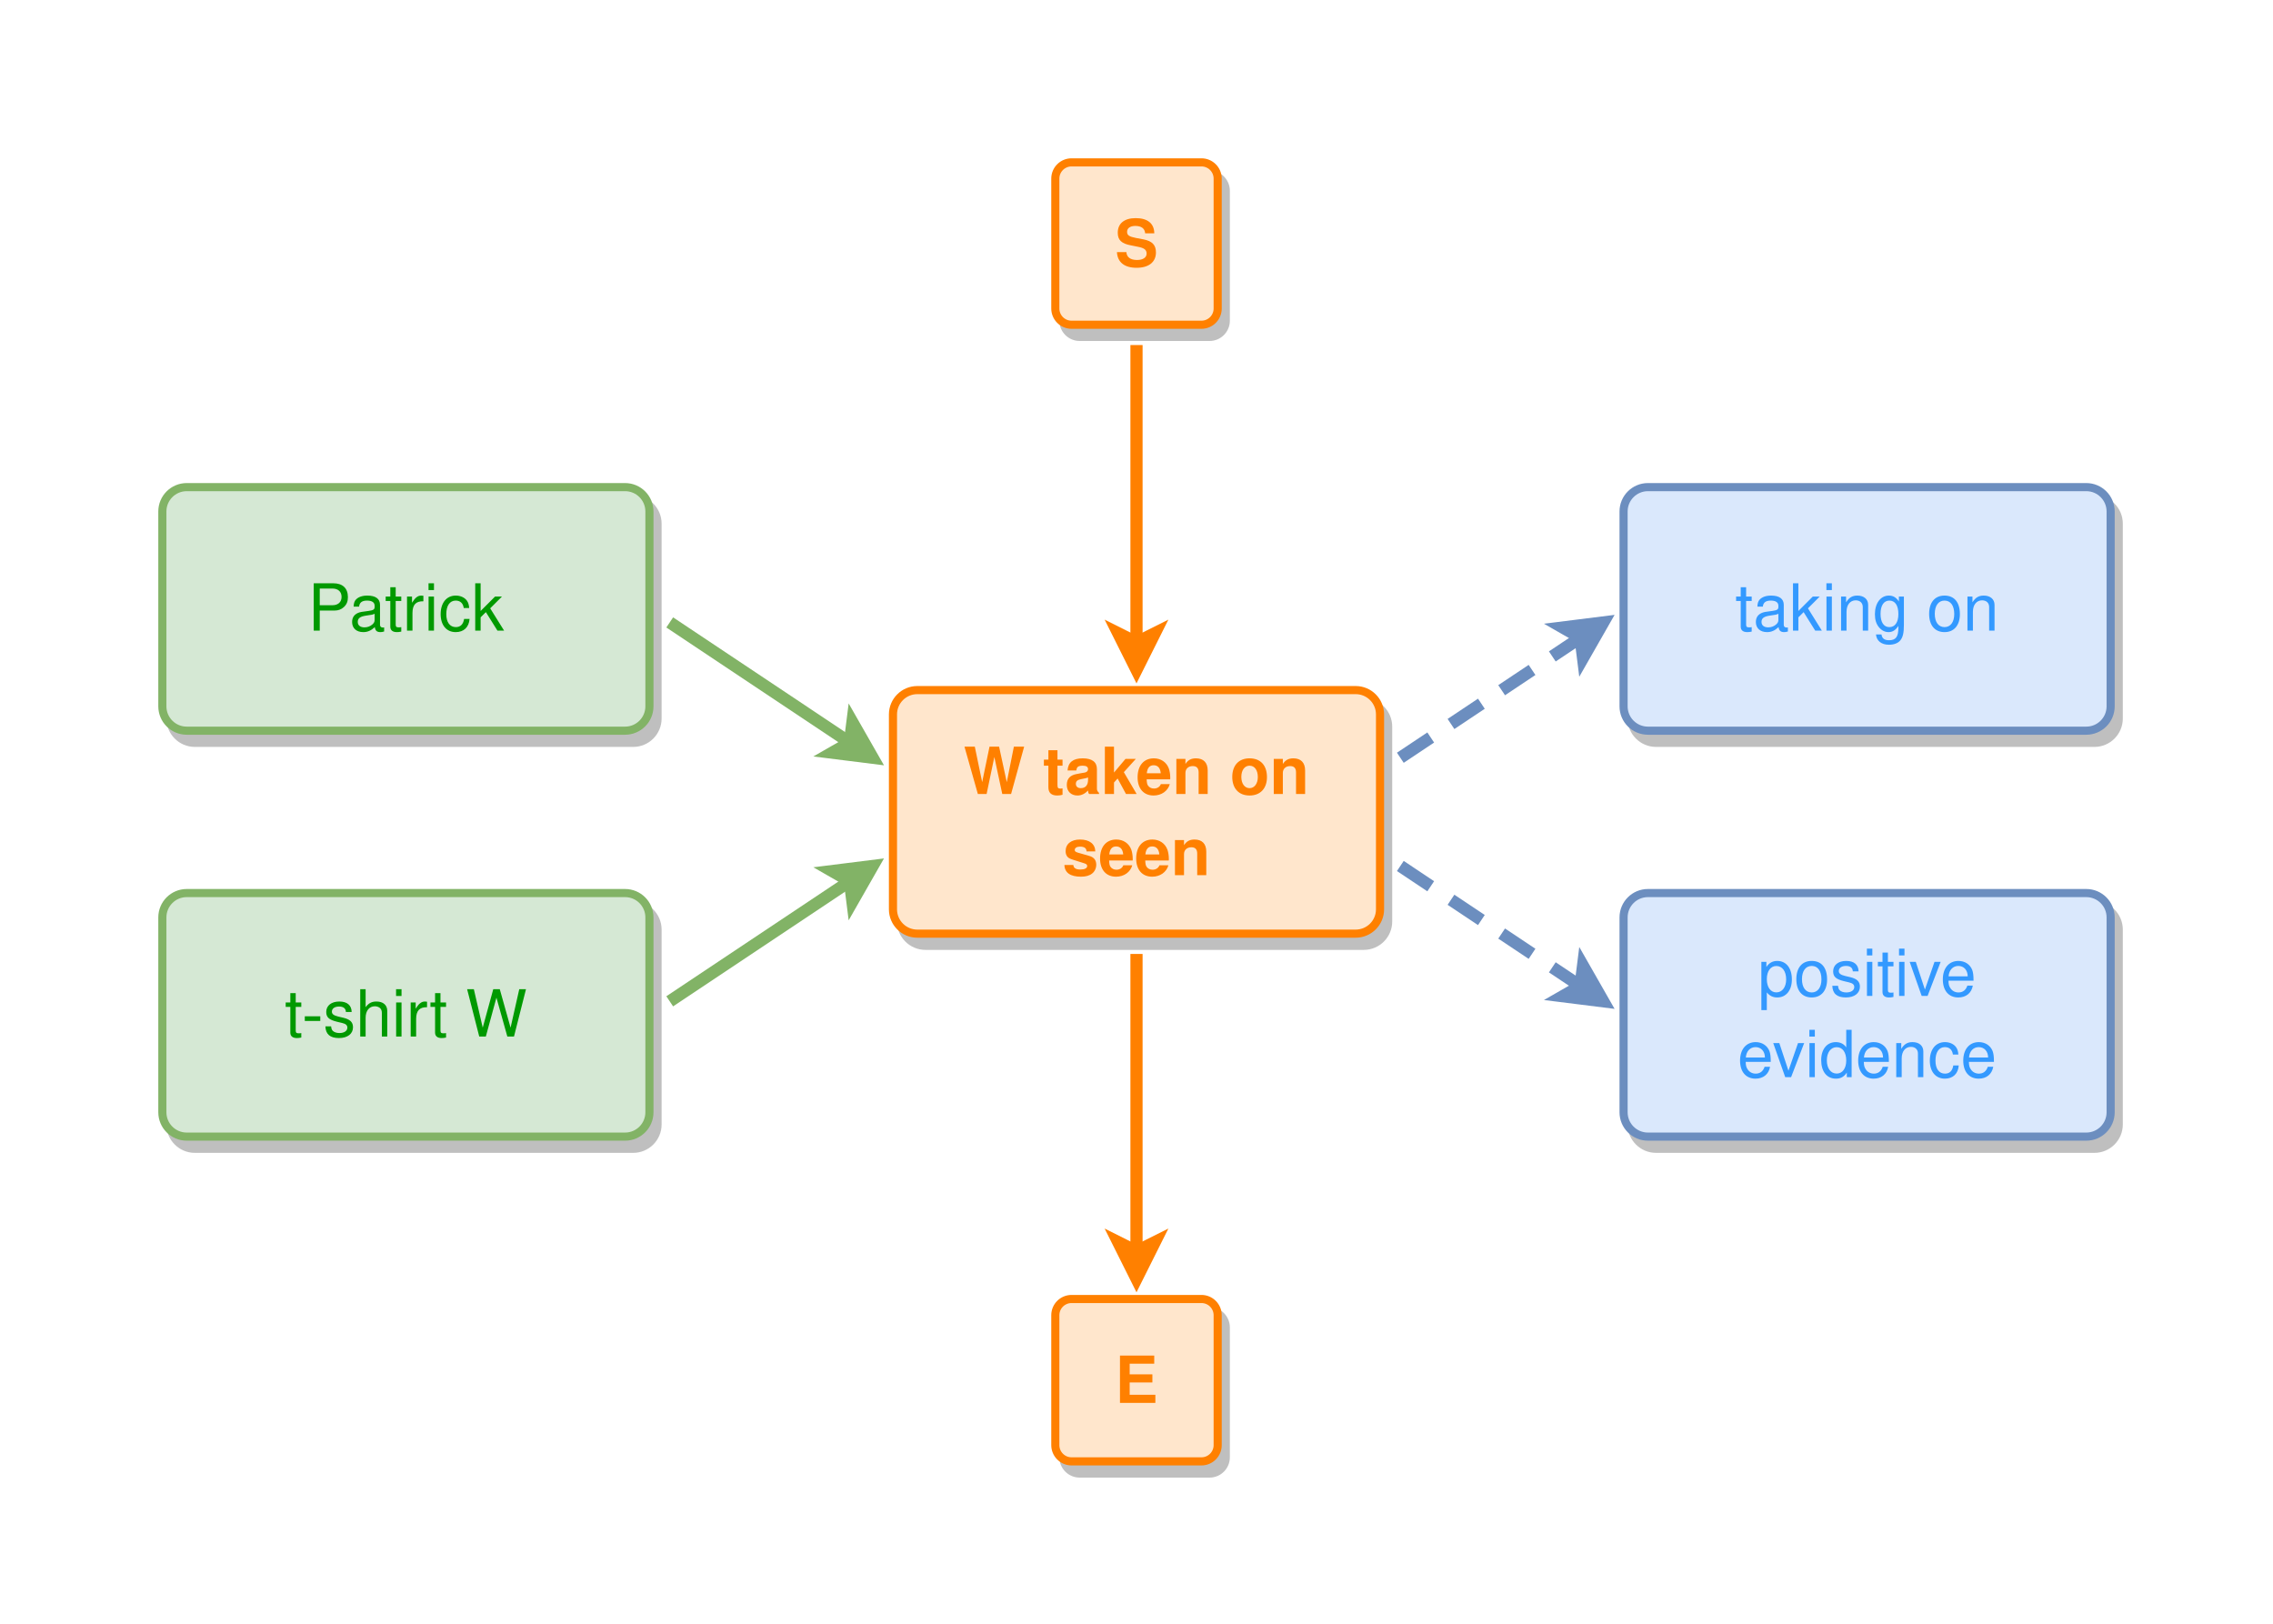
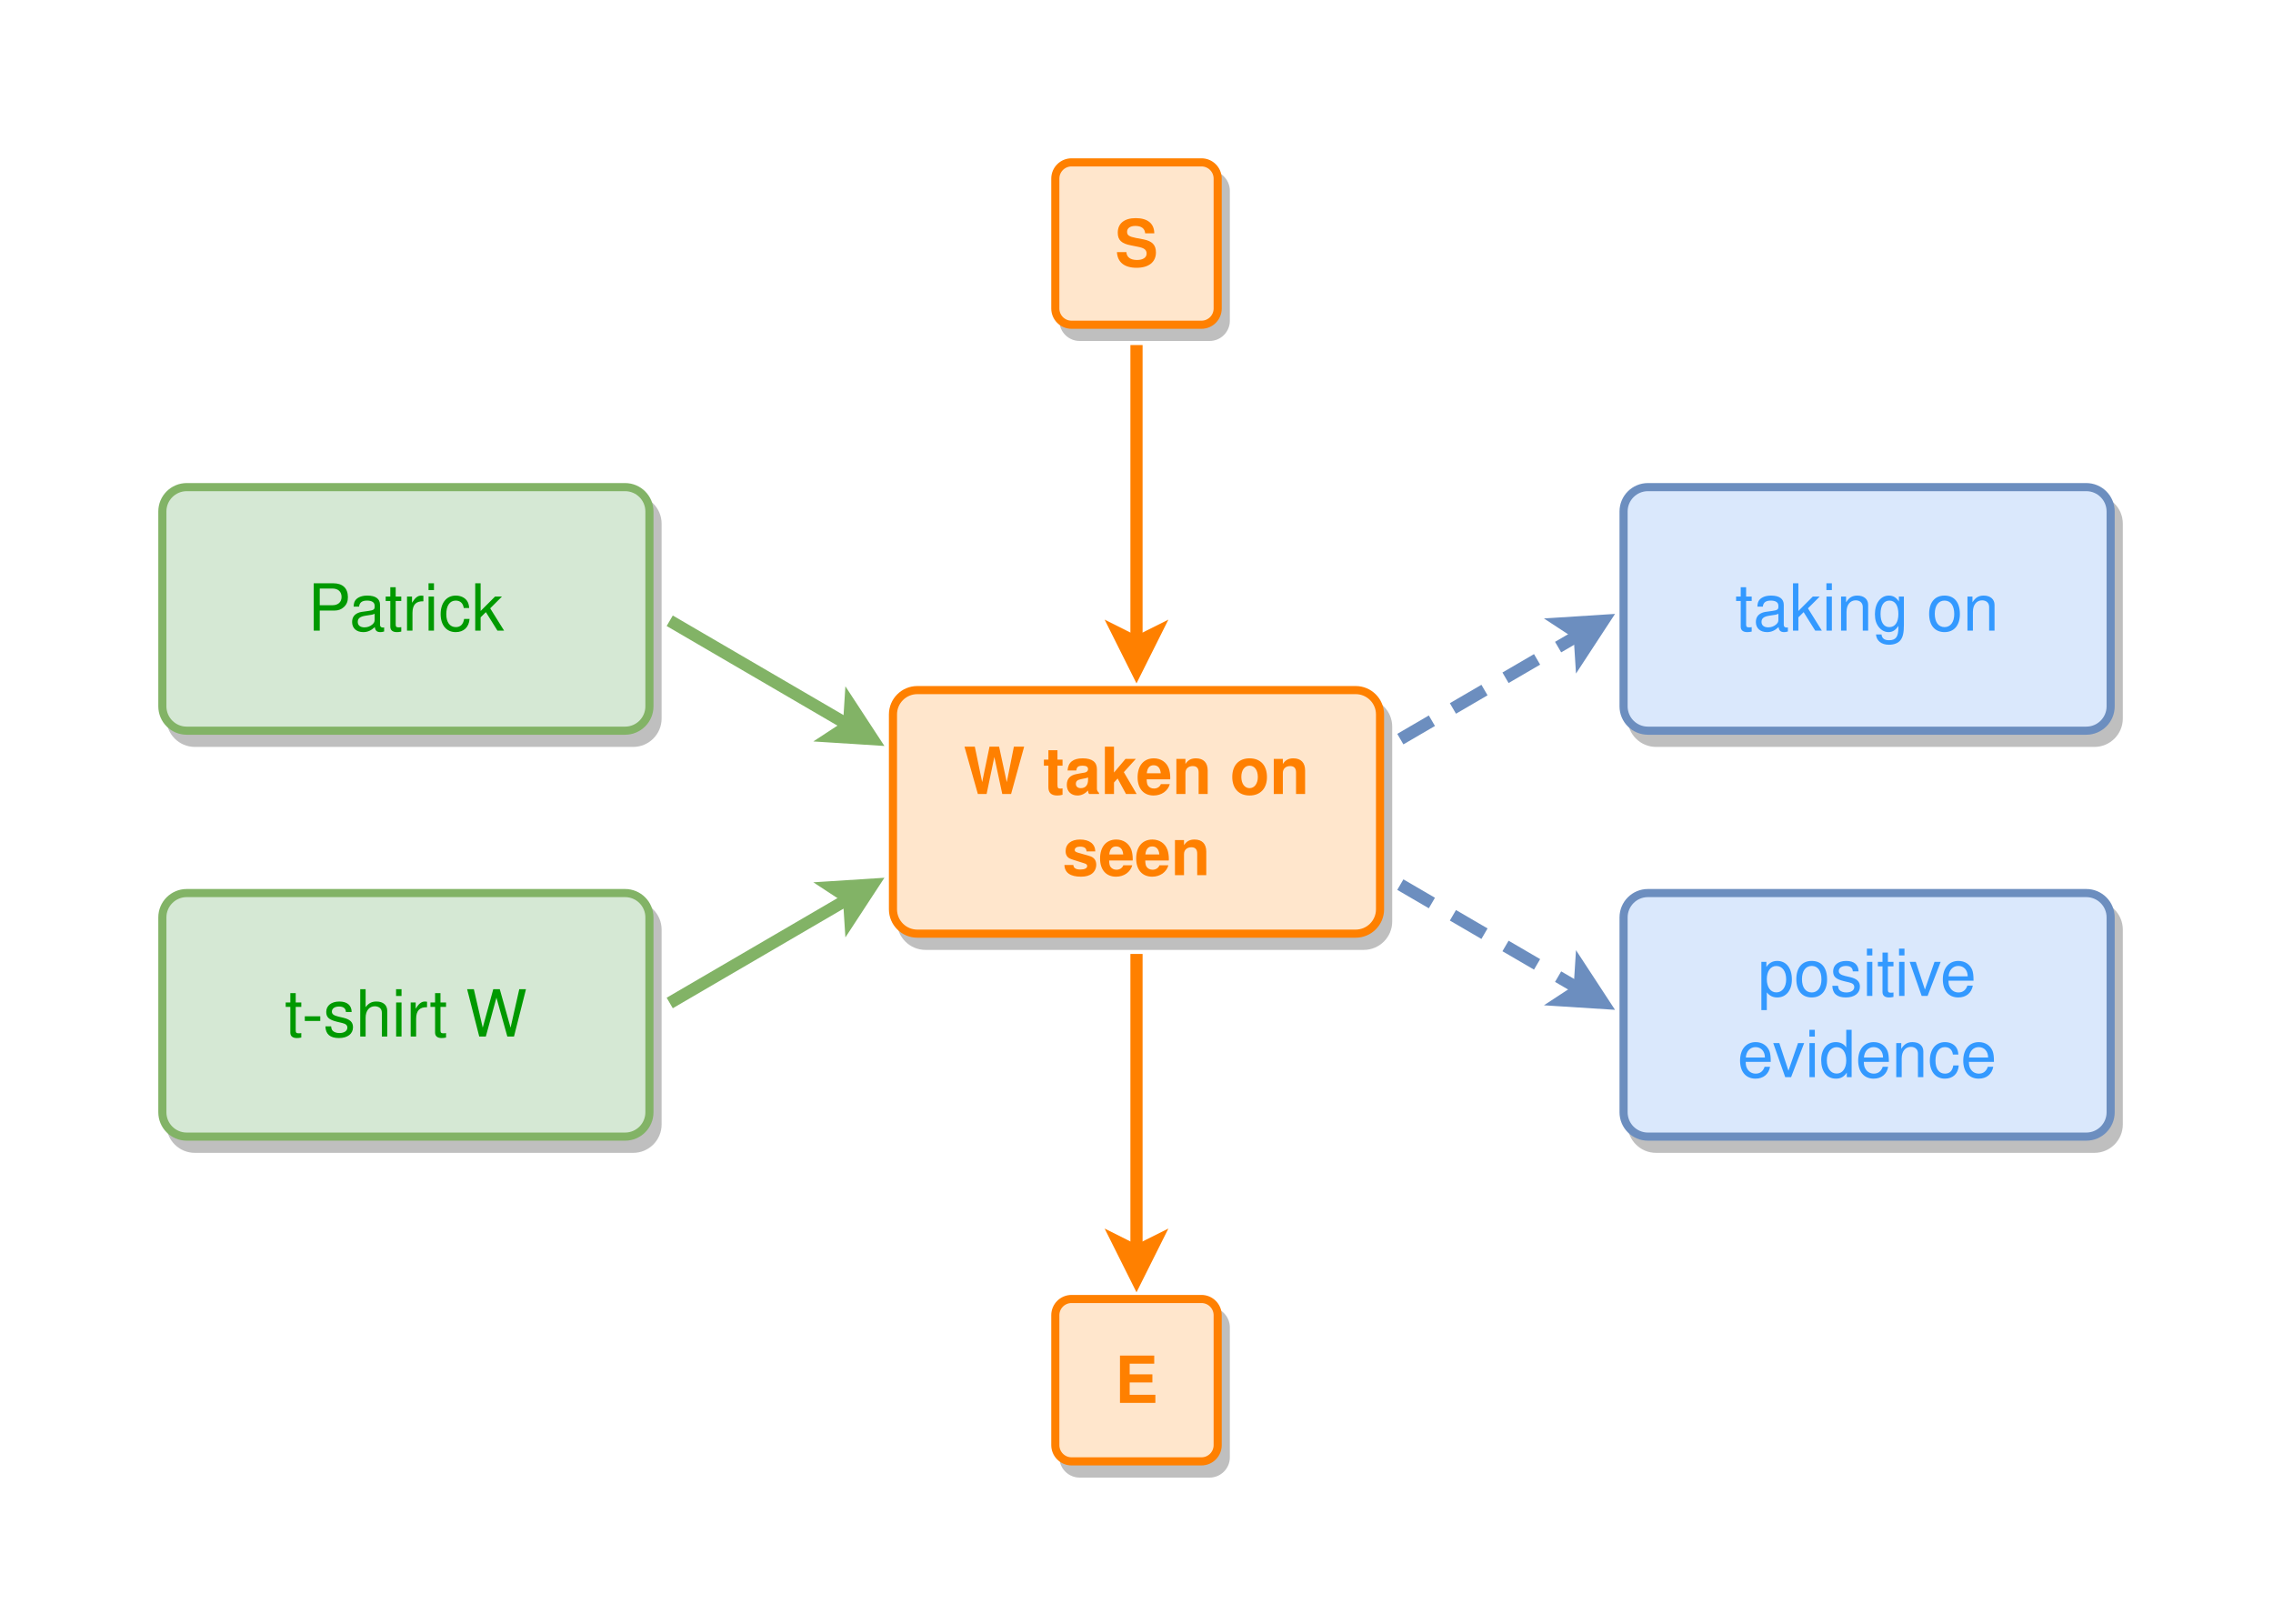
<svg xmlns="http://www.w3.org/2000/svg" width="560" height="400" viewBox="0 0 560 400">
  <defs>
  </defs>
  <g id="container-shells">
  </g>
  <g id="node-shadows">
    <rect x="220" y="170" width="120" height="60" rx="6" ry="6" fill="#000000" stroke="#000000" stroke-width="2" opacity="0.25" transform="translate(2,3)" />
    <rect x="40" y="120" width="120" height="60" rx="6" ry="6" fill="#000000" stroke="#000000" stroke-width="2" opacity="0.25" transform="translate(2,3)" />
    <rect x="40" y="220" width="120" height="60" rx="6" ry="6" fill="#000000" stroke="#000000" stroke-width="2" opacity="0.25" transform="translate(2,3)" />
    <rect x="400" y="120" width="120" height="60" rx="6" ry="6" fill="#000000" stroke="#000000" stroke-width="2" opacity="0.25" transform="translate(2,3)" />
    <rect x="400" y="220" width="120" height="60" rx="6" ry="6" fill="#000000" stroke="#000000" stroke-width="2" opacity="0.25" transform="translate(2,3)" />
    <rect x="260" y="40" width="40" height="40" rx="4" ry="4" fill="#000000" stroke="#000000" stroke-width="2" opacity="0.25" transform="translate(2,3)" />
    <rect x="260" y="320" width="40" height="40" rx="4" ry="4" fill="#000000" stroke="#000000" stroke-width="2" opacity="0.25" transform="translate(2,3)" />
  </g>
  <g id="edges">
    <g class="edge" data-edge-idx="0" data-edge-base="partof" data-edge-from="2" data-edge-to="1">
-       <line x1="165.00" y1="153.33" x2="209.38" y2="182.92" stroke="#82b366" stroke-width="3" />
-       <path d="M 215.00 186.67 L 205.02 185.42 L 209.38 182.92 L 210.01 177.93 Z" fill="#82b366" stroke="#82b366" stroke-width="3" stroke-miterlimit="10" />
+       <line x1="165.00" y1="152.92" x2="209.17" y2="178.68" stroke="#82b366" stroke-width="3" />
+       <path d="M 215.00 182.08 L 204.96 181.44 L 209.17 178.68 L 209.49 173.66 Z" fill="#82b366" stroke="#82b366" stroke-width="3" stroke-miterlimit="10" />
    </g>
    <g class="edge" data-edge-idx="1" data-edge-base="partof" data-edge-from="3" data-edge-to="1">
-       <line x1="165.00" y1="246.67" x2="209.38" y2="217.08" stroke="#82b366" stroke-width="3" />
-       <path d="M 215.00 213.33 L 210.01 222.07 L 209.38 217.08 L 205.02 214.58 Z" fill="#82b366" stroke="#82b366" stroke-width="3" stroke-miterlimit="10" />
+       <line x1="165.00" y1="247.08" x2="209.17" y2="221.32" stroke="#82b366" stroke-width="3" />
+       <path d="M 215.00 217.92 L 209.49 226.34 L 209.17 221.32 L 204.96 218.56 Z" fill="#82b366" stroke="#82b366" stroke-width="3" stroke-miterlimit="10" />
    </g>
    <g class="edge" data-edge-idx="2" data-edge-base="expresses" data-edge-from="1" data-edge-to="4">
-       <line x1="345.00" y1="186.67" x2="389.38" y2="157.08" stroke="#6c8ebf" stroke-width="3" stroke-dasharray="9 6" />
-       <path d="M 395.00 153.33 L 390.01 162.07 L 389.38 157.08 L 385.02 154.58 Z" fill="#6c8ebf" stroke="#6c8ebf" stroke-width="3" stroke-miterlimit="10" />
+       <line x1="345.00" y1="182.08" x2="389.17" y2="156.32" stroke="#6c8ebf" stroke-width="3" stroke-dasharray="9 6" />
+       <path d="M 395.00 152.92 L 389.49 161.34 L 389.17 156.32 L 384.96 153.56 Z" fill="#6c8ebf" stroke="#6c8ebf" stroke-width="3" stroke-miterlimit="10" />
    </g>
    <g class="edge" data-edge-idx="3" data-edge-base="expresses" data-edge-from="1" data-edge-to="5">
-       <line x1="345.00" y1="213.33" x2="389.38" y2="242.92" stroke="#6c8ebf" stroke-width="3" stroke-dasharray="9 6" />
-       <path d="M 395.00 246.67 L 385.02 245.42 L 389.38 242.92 L 390.01 237.93 Z" fill="#6c8ebf" stroke="#6c8ebf" stroke-width="3" stroke-miterlimit="10" />
+       <line x1="345.00" y1="217.92" x2="389.17" y2="243.68" stroke="#6c8ebf" stroke-width="3" stroke-dasharray="9 6" />
+       <path d="M 395.00 247.08 L 384.96 246.44 L 389.17 243.68 L 389.49 238.66 Z" fill="#6c8ebf" stroke="#6c8ebf" stroke-width="3" stroke-miterlimit="10" />
    </g>
    <g class="edge" data-edge-idx="4" data-edge-base="leadsto" data-edge-from="6" data-edge-to="1">
      <line x1="280.00" y1="85.00" x2="280.00" y2="158.25" stroke="#ff8000" stroke-width="3" />
      <path d="M 280.00 165.00 L 275.50 156.00 L 280.00 158.25 L 284.50 156.00 Z" fill="#ff8000" stroke="#ff8000" stroke-width="3" stroke-miterlimit="10" />
    </g>
    <g class="edge" data-edge-idx="5" data-edge-base="leadsto" data-edge-from="1" data-edge-to="7">
      <line x1="280.00" y1="235.00" x2="280.00" y2="308.25" stroke="#ff8000" stroke-width="3" />
      <path d="M 280.00 315.00 L 275.50 306.00 L 280.00 308.25 L 284.50 306.00 Z" fill="#ff8000" stroke="#ff8000" stroke-width="3" stroke-miterlimit="10" />
    </g>
  </g>
  <g id="nodes">
    <rect x="220" y="170" width="120" height="60" rx="6" ry="6" fill="#ffe6cc" stroke="#ff8000" stroke-width="2" />
    <text x="280" y="190" text-anchor="middle" dominant-baseline="middle" font-family="Helvetica,Inter,Segoe UI,Arial" font-size="16" font-weight="bold" fill="#ff8000">W taken on</text>
    <text x="280" y="210" text-anchor="middle" dominant-baseline="middle" font-family="Helvetica,Inter,Segoe UI,Arial" font-size="16" font-weight="bold" fill="#ff8000">seen</text>
    <rect x="40" y="120" width="120" height="60" rx="6" ry="6" fill="#d5e8d4" stroke="#82b366" stroke-width="2" />
    <text x="100" y="150" text-anchor="middle" dominant-baseline="middle" font-family="Helvetica,Inter,Segoe UI,Arial" font-size="16" font-weight="normal" fill="#009900">Patrick</text>
    <rect x="40" y="220" width="120" height="60" rx="6" ry="6" fill="#d5e8d4" stroke="#82b366" stroke-width="2" />
    <text x="100" y="250" text-anchor="middle" dominant-baseline="middle" font-family="Helvetica,Inter,Segoe UI,Arial" font-size="16" font-weight="normal" fill="#009900">t-shirt W</text>
    <rect x="400" y="120" width="120" height="60" rx="6" ry="6" fill="#dae8fc" stroke="#6c8ebf" stroke-width="2" />
    <text x="460" y="150" text-anchor="middle" dominant-baseline="middle" font-family="Helvetica,Inter,Segoe UI,Arial" font-size="16" font-weight="normal" fill="#3399ff">taking on</text>
    <rect x="400" y="220" width="120" height="60" rx="6" ry="6" fill="#dae8fc" stroke="#6c8ebf" stroke-width="2" />
    <text x="460" y="240" text-anchor="middle" dominant-baseline="middle" font-family="Helvetica,Inter,Segoe UI,Arial" font-size="16" font-weight="normal" fill="#3399ff">positive</text>
    <text x="460" y="260" text-anchor="middle" dominant-baseline="middle" font-family="Helvetica,Inter,Segoe UI,Arial" font-size="16" font-weight="normal" fill="#3399ff">evidence</text>
    <rect x="260" y="40" width="40" height="40" rx="4" ry="4" fill="#ffe6cc" stroke="#ff8000" stroke-width="2" />
    <text x="280" y="60" text-anchor="middle" dominant-baseline="middle" font-family="Helvetica,Inter,Segoe UI,Arial" font-size="16" font-weight="bold" fill="#ff8000">S</text>
    <rect x="260" y="320" width="40" height="40" rx="4" ry="4" fill="#ffe6cc" stroke="#ff8000" stroke-width="2" />
    <text x="280" y="340" text-anchor="middle" dominant-baseline="middle" font-family="Helvetica,Inter,Segoe UI,Arial" font-size="16" font-weight="bold" fill="#ff8000">E</text>
  </g>
</svg>
